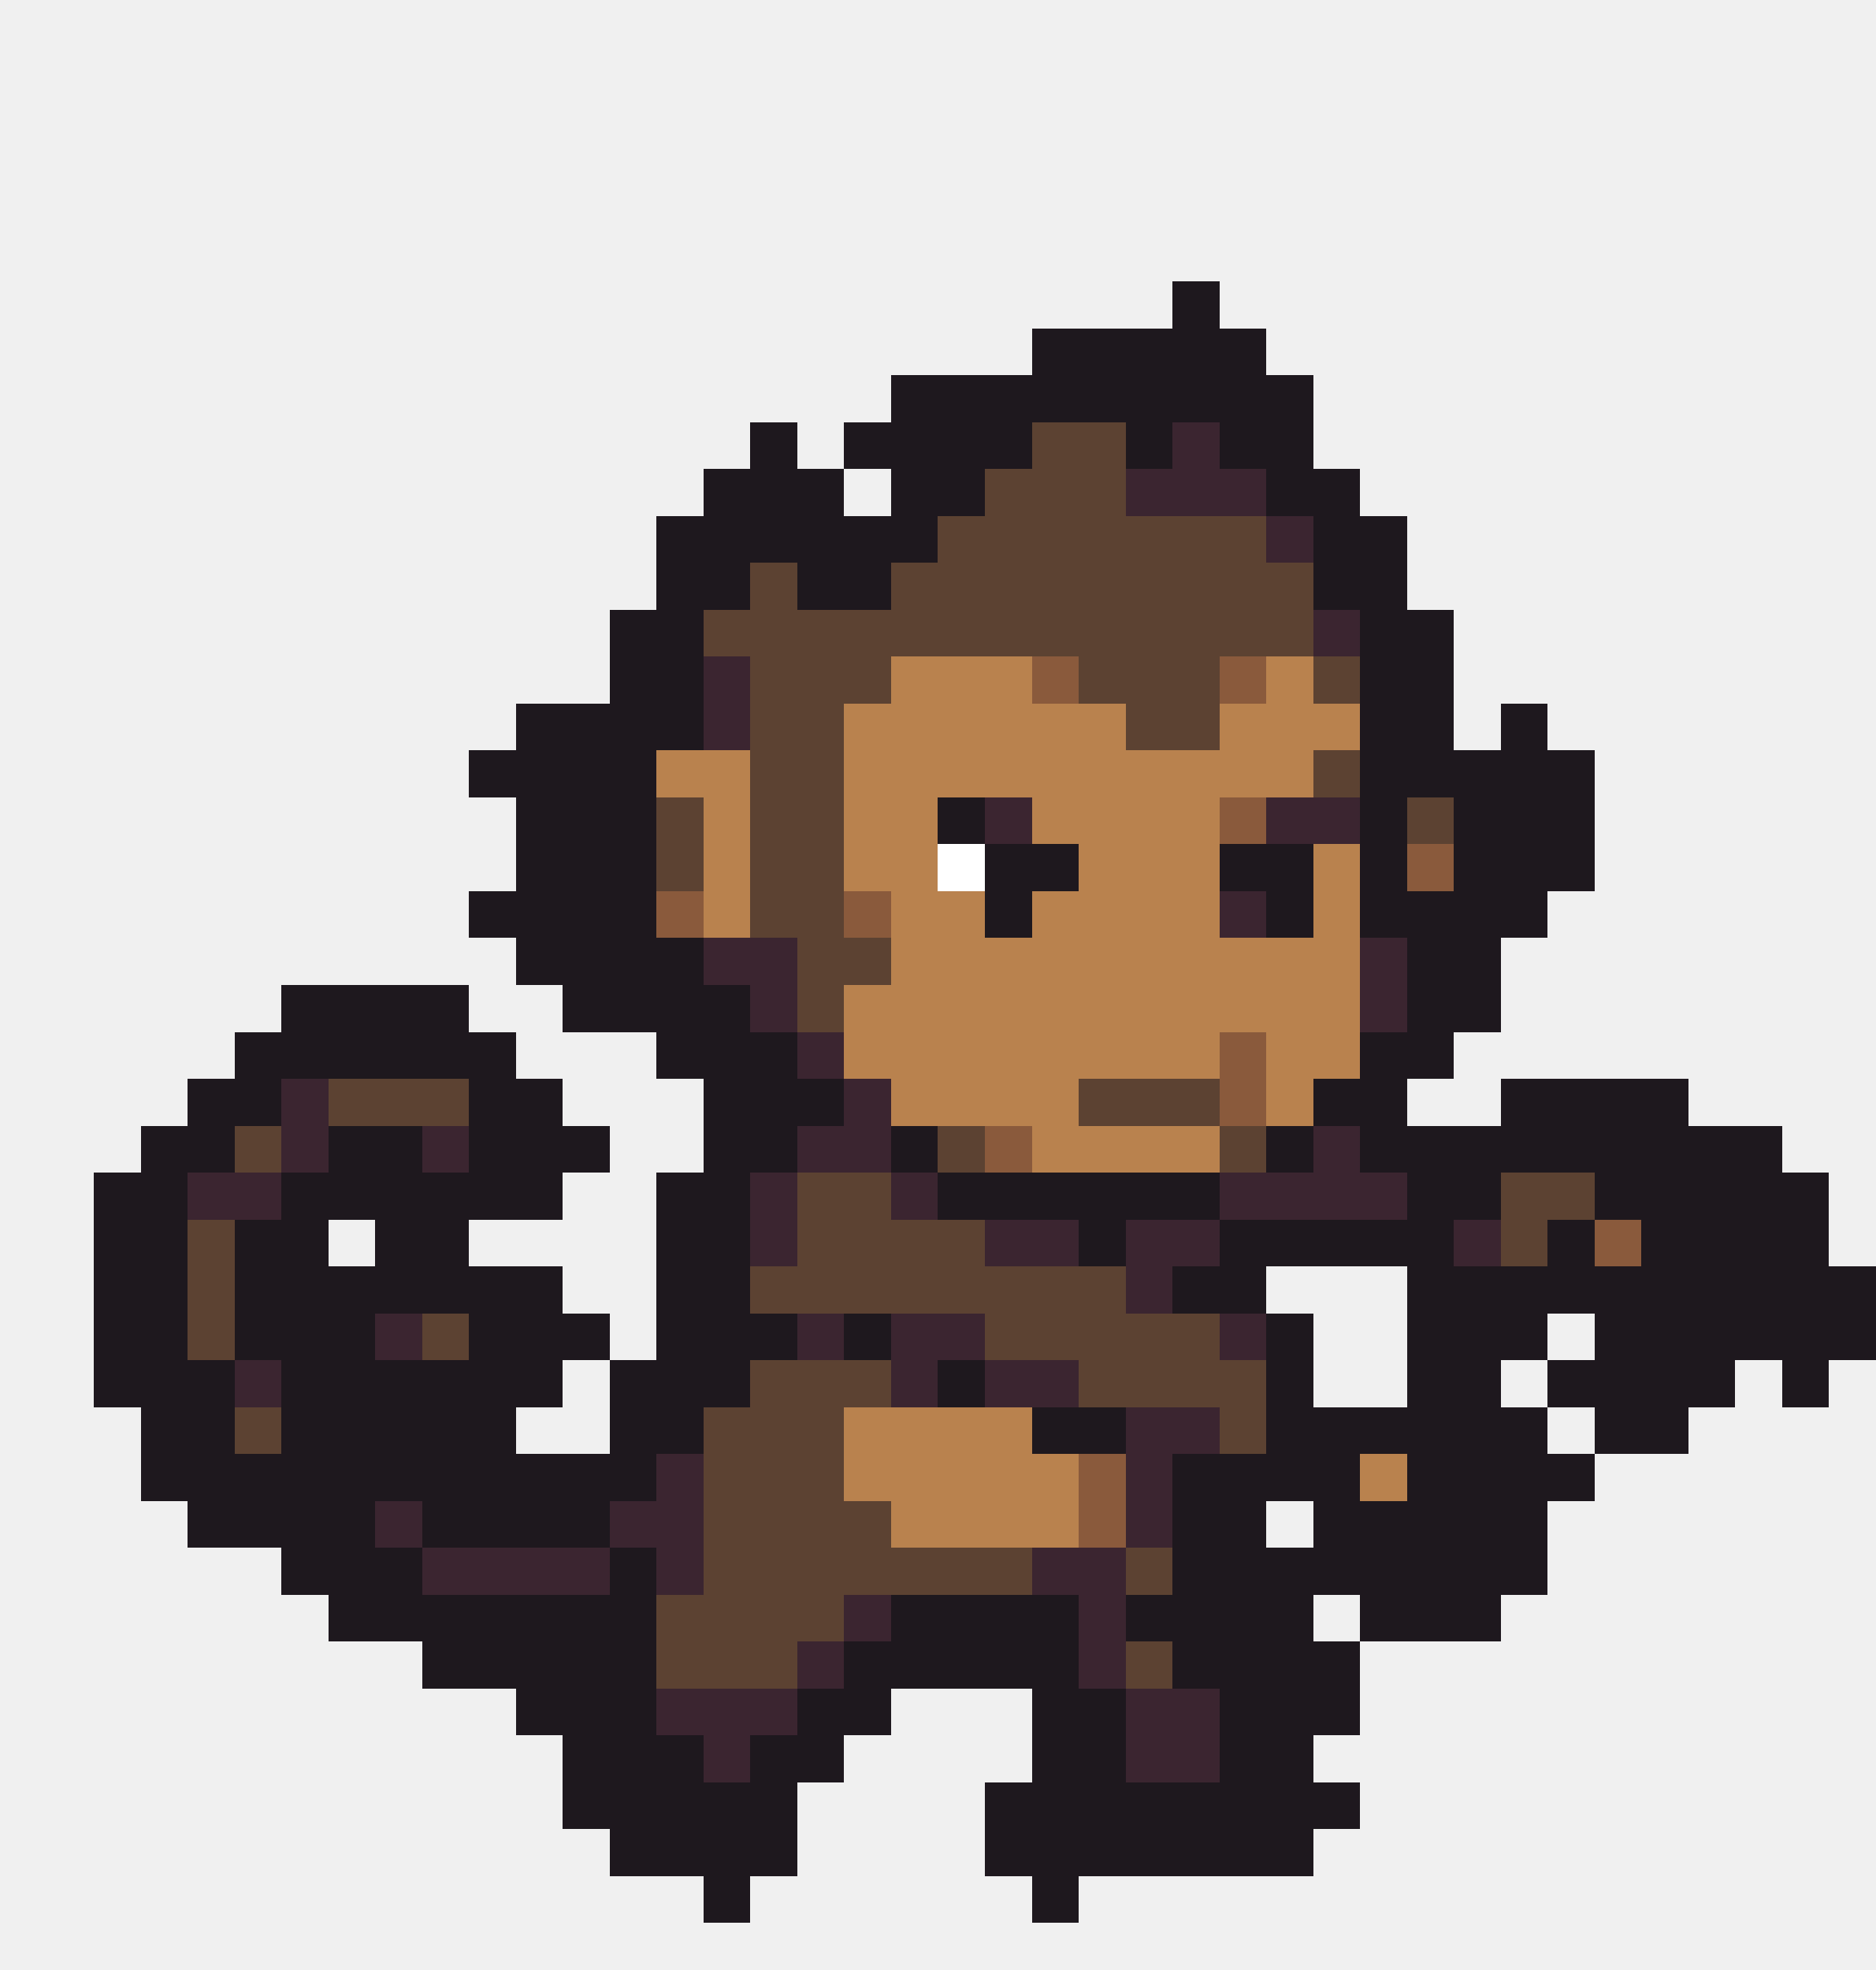
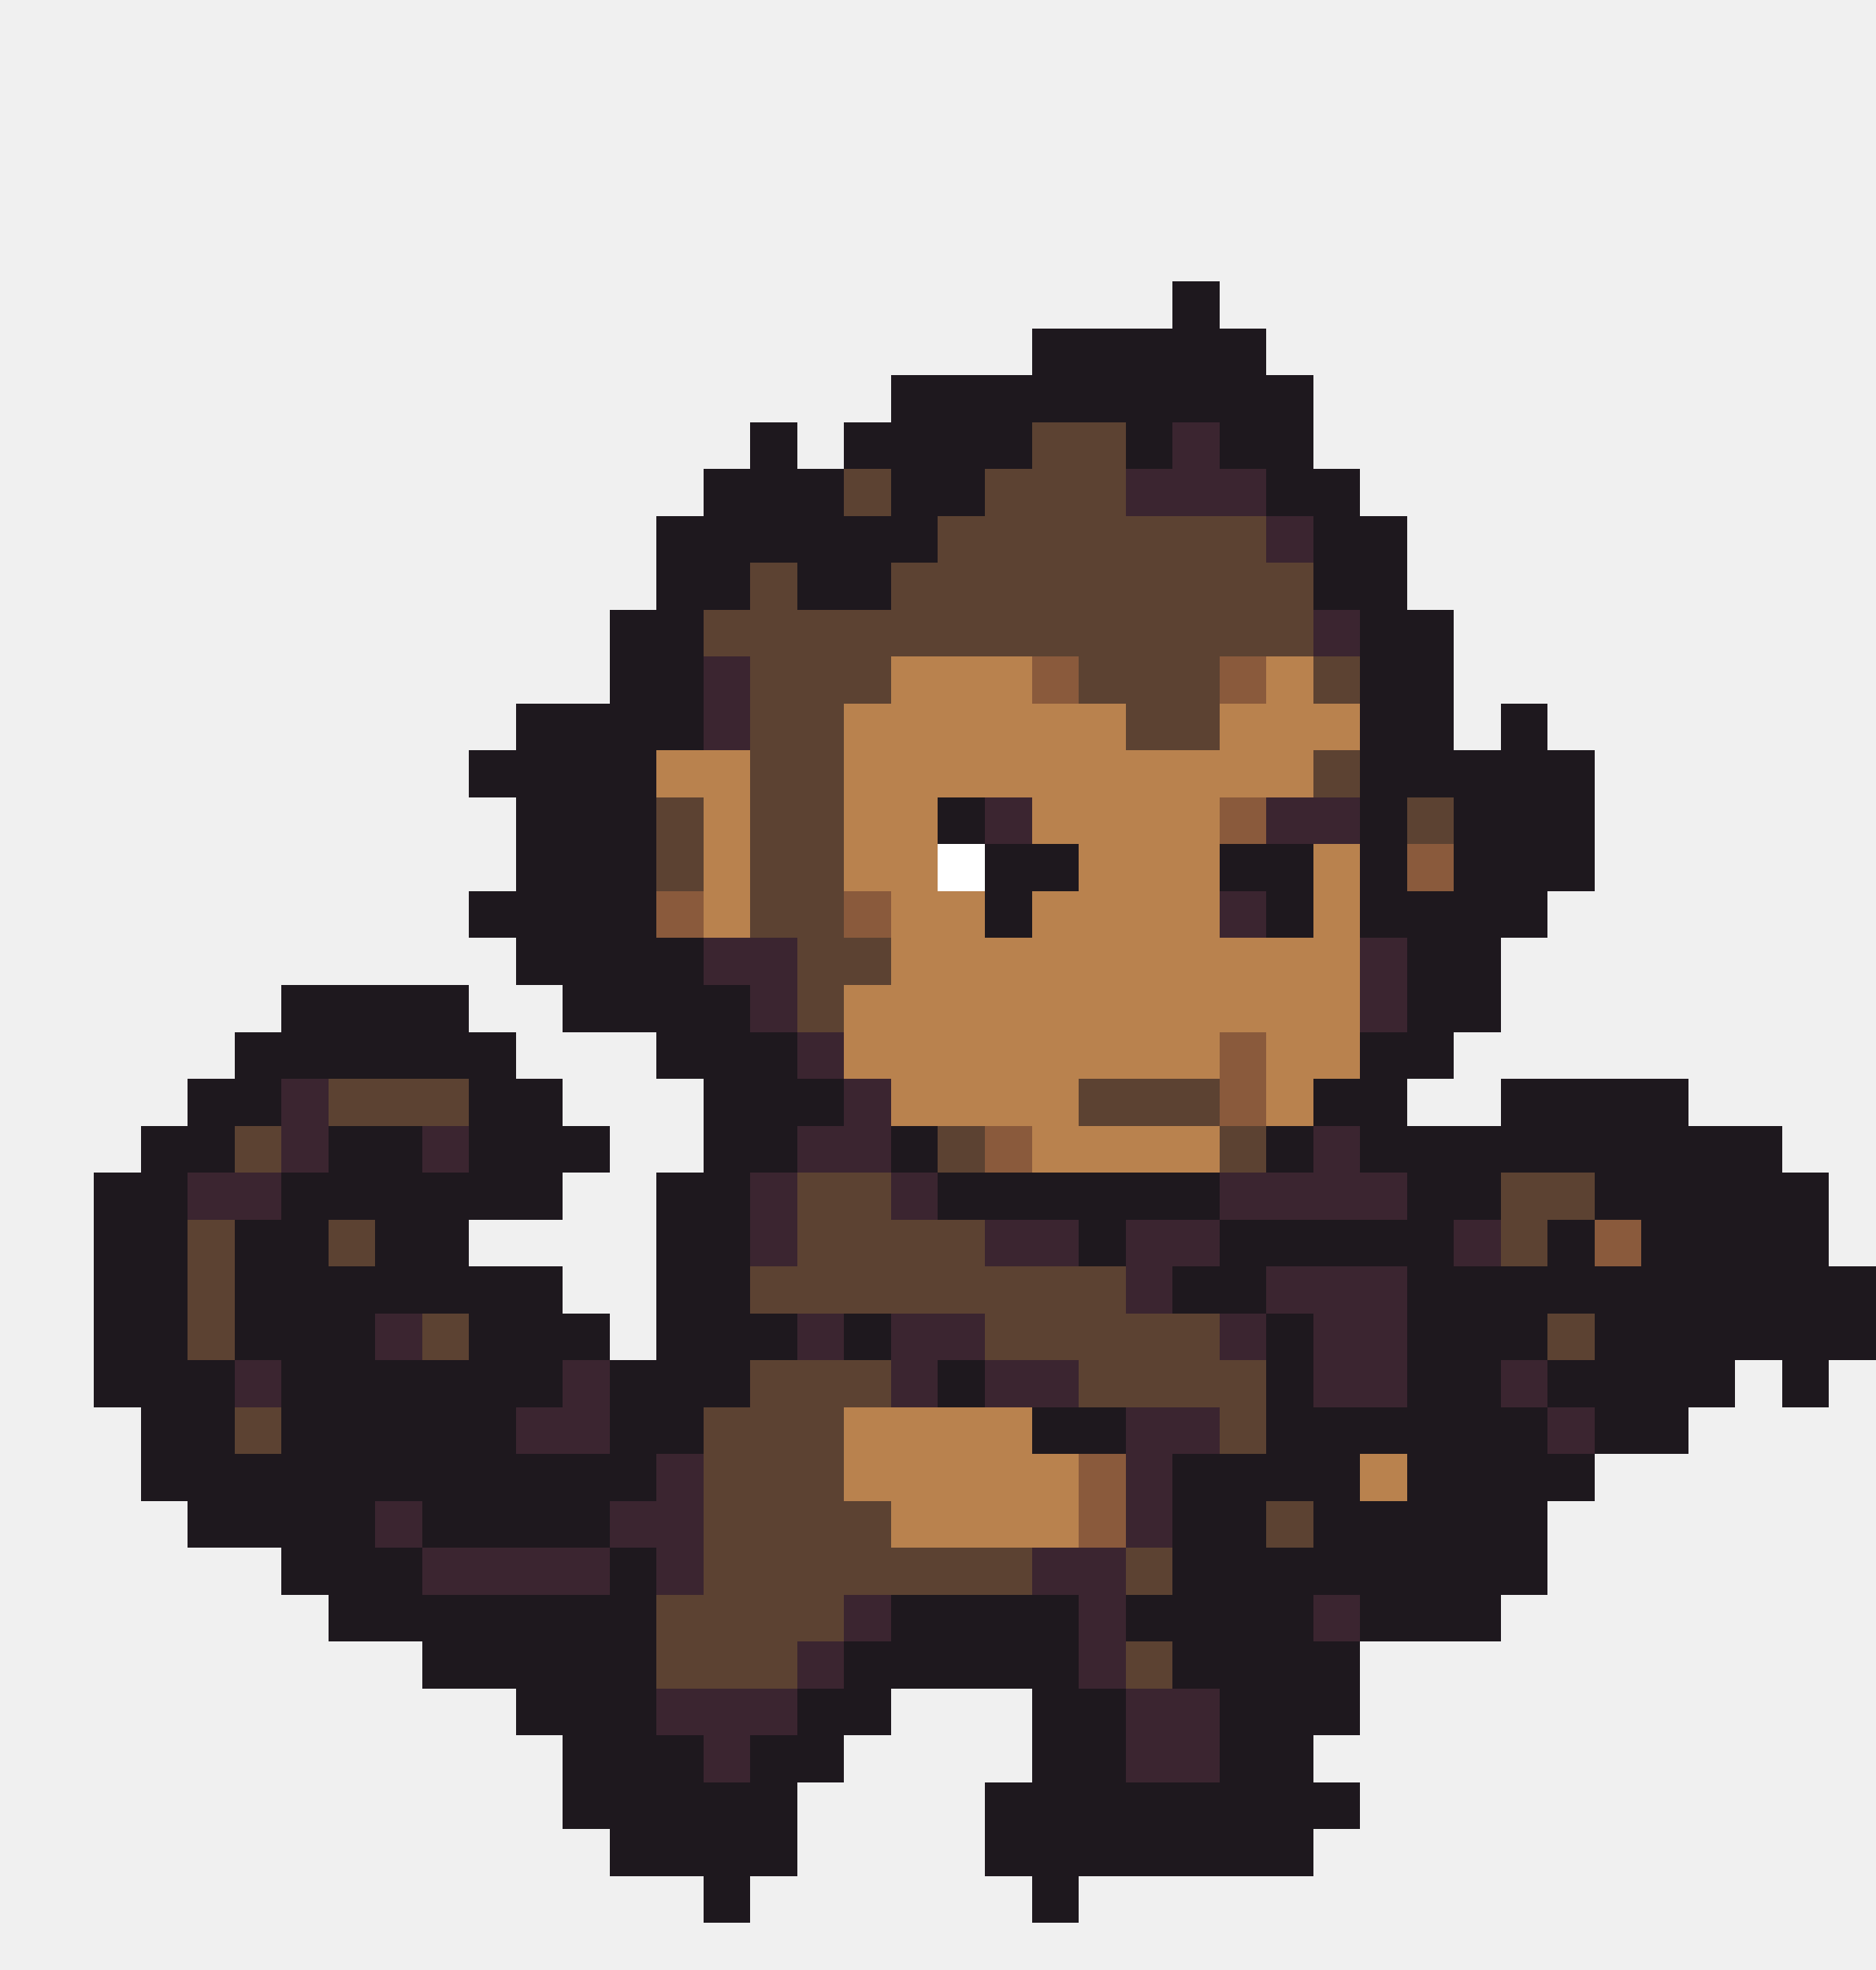
<svg xmlns="http://www.w3.org/2000/svg" width="40" height="42" viewBox="0 0 40 42" shape-rendering="crispEdges">
  <rect x="25" y="6" width="1" height="1" fill="#1e181e" />
  <rect x="22" y="7" width="5" height="1" fill="#1e181e" />
  <rect x="19" y="8" width="9" height="1" fill="#1e181e" />
  <rect x="16" y="9" width="1" height="1" fill="#1e181e" />
  <rect x="18" y="9" width="4" height="1" fill="#1e181e" />
  <rect x="22" y="9" width="2" height="1" fill="#5c4232" />
  <rect x="24" y="9" width="1" height="1" fill="#1e181e" />
  <rect x="25" y="9" width="1" height="1" fill="#3b2530" />
  <rect x="26" y="9" width="2" height="1" fill="#1e181e" />
  <rect x="15" y="10" width="3" height="1" fill="#1e181e" />
+   <rect x="18" y="10" width="1" height="1" fill="#5c4232" />
  <rect x="19" y="10" width="2" height="1" fill="#1e181e" />
  <rect x="21" y="10" width="3" height="1" fill="#5c4232" />
  <rect x="24" y="10" width="3" height="1" fill="#3b2530" />
  <rect x="27" y="10" width="2" height="1" fill="#1e181e" />
  <rect x="14" y="11" width="6" height="1" fill="#1e181e" />
  <rect x="20" y="11" width="7" height="1" fill="#5c4232" />
  <rect x="27" y="11" width="1" height="1" fill="#3b2530" />
  <rect x="28" y="11" width="2" height="1" fill="#1e181e" />
  <rect x="14" y="12" width="2" height="1" fill="#1e181e" />
  <rect x="16" y="12" width="1" height="1" fill="#5c4232" />
  <rect x="17" y="12" width="2" height="1" fill="#1e181e" />
  <rect x="19" y="12" width="9" height="1" fill="#5c4232" />
  <rect x="28" y="12" width="2" height="1" fill="#1e181e" />
  <rect x="13" y="13" width="2" height="1" fill="#1e181e" />
  <rect x="15" y="13" width="13" height="1" fill="#5c4232" />
  <rect x="28" y="13" width="1" height="1" fill="#3b2530" />
  <rect x="29" y="13" width="2" height="1" fill="#1e181e" />
  <rect x="13" y="14" width="2" height="1" fill="#1e181e" />
  <rect x="15" y="14" width="1" height="1" fill="#3b2530" />
  <rect x="16" y="14" width="3" height="1" fill="#5c4232" />
  <rect x="19" y="14" width="3" height="1" fill="#b9824e" />
  <rect x="22" y="14" width="1" height="1" fill="#8a5a3c" />
  <rect x="23" y="14" width="3" height="1" fill="#5c4232" />
  <rect x="26" y="14" width="1" height="1" fill="#8a5a3c" />
  <rect x="27" y="14" width="1" height="1" fill="#b9824e" />
  <rect x="28" y="14" width="1" height="1" fill="#5c4232" />
  <rect x="29" y="14" width="2" height="1" fill="#1e181e" />
  <rect x="11" y="15" width="4" height="1" fill="#1e181e" />
  <rect x="15" y="15" width="1" height="1" fill="#3b2530" />
  <rect x="16" y="15" width="2" height="1" fill="#5c4232" />
  <rect x="18" y="15" width="6" height="1" fill="#b9824e" />
  <rect x="24" y="15" width="2" height="1" fill="#5c4232" />
  <rect x="26" y="15" width="3" height="1" fill="#b9824e" />
  <rect x="29" y="15" width="2" height="1" fill="#1e181e" />
  <rect x="32" y="15" width="1" height="1" fill="#1e181e" />
  <rect x="10" y="16" width="4" height="1" fill="#1e181e" />
  <rect x="14" y="16" width="2" height="1" fill="#b9824e" />
  <rect x="16" y="16" width="2" height="1" fill="#5c4232" />
  <rect x="18" y="16" width="10" height="1" fill="#b9824e" />
  <rect x="28" y="16" width="1" height="1" fill="#5c4232" />
  <rect x="29" y="16" width="5" height="1" fill="#1e181e" />
  <rect x="11" y="17" width="3" height="1" fill="#1e181e" />
  <rect x="14" y="17" width="1" height="1" fill="#5c4232" />
  <rect x="15" y="17" width="1" height="1" fill="#b9824e" />
  <rect x="16" y="17" width="2" height="1" fill="#5c4232" />
  <rect x="18" y="17" width="2" height="1" fill="#b9824e" />
  <rect x="20" y="17" width="1" height="1" fill="#1e181e" />
  <rect x="21" y="17" width="1" height="1" fill="#3b2530" />
  <rect x="22" y="17" width="4" height="1" fill="#b9824e" />
  <rect x="26" y="17" width="1" height="1" fill="#8a5a3c" />
  <rect x="27" y="17" width="2" height="1" fill="#3b2530" />
  <rect x="29" y="17" width="1" height="1" fill="#1e181e" />
  <rect x="30" y="17" width="1" height="1" fill="#5c4232" />
  <rect x="31" y="17" width="3" height="1" fill="#1e181e" />
  <rect x="11" y="18" width="3" height="1" fill="#1e181e" />
  <rect x="14" y="18" width="1" height="1" fill="#5c4232" />
  <rect x="15" y="18" width="1" height="1" fill="#b9824e" />
  <rect x="16" y="18" width="2" height="1" fill="#5c4232" />
  <rect x="18" y="18" width="2" height="1" fill="#b9824e" />
  <rect x="20" y="18" width="1" height="1" fill="#ffffff" />
  <rect x="21" y="18" width="2" height="1" fill="#1e181e" />
  <rect x="23" y="18" width="3" height="1" fill="#b9824e" />
  <rect x="26" y="18" width="2" height="1" fill="#1e181e" />
  <rect x="28" y="18" width="1" height="1" fill="#b9824e" />
  <rect x="29" y="18" width="1" height="1" fill="#1e181e" />
  <rect x="30" y="18" width="1" height="1" fill="#8a5a3c" />
  <rect x="31" y="18" width="3" height="1" fill="#1e181e" />
  <rect x="10" y="19" width="4" height="1" fill="#1e181e" />
  <rect x="14" y="19" width="1" height="1" fill="#8a5a3c" />
  <rect x="15" y="19" width="1" height="1" fill="#b9824e" />
  <rect x="16" y="19" width="2" height="1" fill="#5c4232" />
  <rect x="18" y="19" width="1" height="1" fill="#8a5a3c" />
  <rect x="19" y="19" width="2" height="1" fill="#b9824e" />
  <rect x="21" y="19" width="1" height="1" fill="#1e181e" />
  <rect x="22" y="19" width="4" height="1" fill="#b9824e" />
  <rect x="26" y="19" width="1" height="1" fill="#3b2530" />
  <rect x="27" y="19" width="1" height="1" fill="#1e181e" />
  <rect x="28" y="19" width="1" height="1" fill="#b9824e" />
  <rect x="29" y="19" width="4" height="1" fill="#1e181e" />
  <rect x="11" y="20" width="4" height="1" fill="#1e181e" />
  <rect x="15" y="20" width="2" height="1" fill="#3b2530" />
  <rect x="17" y="20" width="2" height="1" fill="#5c4232" />
  <rect x="19" y="20" width="10" height="1" fill="#b9824e" />
  <rect x="29" y="20" width="1" height="1" fill="#3b2530" />
  <rect x="30" y="20" width="2" height="1" fill="#1e181e" />
  <rect x="6" y="21" width="4" height="1" fill="#1e181e" />
  <rect x="12" y="21" width="4" height="1" fill="#1e181e" />
  <rect x="16" y="21" width="1" height="1" fill="#3b2530" />
  <rect x="17" y="21" width="1" height="1" fill="#5c4232" />
  <rect x="18" y="21" width="11" height="1" fill="#b9824e" />
  <rect x="29" y="21" width="1" height="1" fill="#3b2530" />
  <rect x="30" y="21" width="2" height="1" fill="#1e181e" />
  <rect x="5" y="22" width="6" height="1" fill="#1e181e" />
  <rect x="14" y="22" width="3" height="1" fill="#1e181e" />
  <rect x="17" y="22" width="1" height="1" fill="#3b2530" />
  <rect x="18" y="22" width="8" height="1" fill="#b9824e" />
  <rect x="26" y="22" width="1" height="1" fill="#8a5a3c" />
  <rect x="27" y="22" width="2" height="1" fill="#b9824e" />
  <rect x="29" y="22" width="2" height="1" fill="#1e181e" />
  <rect x="4" y="23" width="2" height="1" fill="#1e181e" />
  <rect x="6" y="23" width="1" height="1" fill="#3b2530" />
  <rect x="7" y="23" width="3" height="1" fill="#5c4232" />
  <rect x="10" y="23" width="2" height="1" fill="#1e181e" />
  <rect x="15" y="23" width="3" height="1" fill="#1e181e" />
  <rect x="18" y="23" width="1" height="1" fill="#3b2530" />
  <rect x="19" y="23" width="4" height="1" fill="#b9824e" />
  <rect x="23" y="23" width="3" height="1" fill="#5c4232" />
  <rect x="26" y="23" width="1" height="1" fill="#8a5a3c" />
  <rect x="27" y="23" width="1" height="1" fill="#b9824e" />
  <rect x="28" y="23" width="2" height="1" fill="#1e181e" />
  <rect x="32" y="23" width="4" height="1" fill="#1e181e" />
  <rect x="3" y="24" width="2" height="1" fill="#1e181e" />
  <rect x="5" y="24" width="1" height="1" fill="#5c4232" />
  <rect x="6" y="24" width="1" height="1" fill="#3b2530" />
  <rect x="7" y="24" width="2" height="1" fill="#1e181e" />
  <rect x="9" y="24" width="1" height="1" fill="#3b2530" />
  <rect x="10" y="24" width="3" height="1" fill="#1e181e" />
  <rect x="15" y="24" width="2" height="1" fill="#1e181e" />
  <rect x="17" y="24" width="2" height="1" fill="#3b2530" />
  <rect x="19" y="24" width="1" height="1" fill="#1e181e" />
  <rect x="20" y="24" width="1" height="1" fill="#5c4232" />
  <rect x="21" y="24" width="1" height="1" fill="#8a5a3c" />
  <rect x="22" y="24" width="4" height="1" fill="#b9824e" />
  <rect x="26" y="24" width="1" height="1" fill="#5c4232" />
  <rect x="27" y="24" width="1" height="1" fill="#1e181e" />
  <rect x="28" y="24" width="1" height="1" fill="#3b2530" />
  <rect x="29" y="24" width="9" height="1" fill="#1e181e" />
  <rect x="2" y="25" width="2" height="1" fill="#1e181e" />
  <rect x="4" y="25" width="2" height="1" fill="#3b2530" />
  <rect x="6" y="25" width="6" height="1" fill="#1e181e" />
  <rect x="14" y="25" width="2" height="1" fill="#1e181e" />
  <rect x="16" y="25" width="1" height="1" fill="#3b2530" />
  <rect x="17" y="25" width="2" height="1" fill="#5c4232" />
  <rect x="19" y="25" width="1" height="1" fill="#3b2530" />
  <rect x="20" y="25" width="6" height="1" fill="#1e181e" />
  <rect x="26" y="25" width="4" height="1" fill="#3b2530" />
  <rect x="30" y="25" width="2" height="1" fill="#1e181e" />
  <rect x="32" y="25" width="2" height="1" fill="#5c4232" />
  <rect x="34" y="25" width="5" height="1" fill="#1e181e" />
  <rect x="2" y="26" width="2" height="1" fill="#1e181e" />
  <rect x="4" y="26" width="1" height="1" fill="#5c4232" />
  <rect x="5" y="26" width="2" height="1" fill="#1e181e" />
+   <rect x="7" y="26" width="1" height="1" fill="#5c4232" />
  <rect x="8" y="26" width="2" height="1" fill="#1e181e" />
  <rect x="14" y="26" width="2" height="1" fill="#1e181e" />
  <rect x="16" y="26" width="1" height="1" fill="#3b2530" />
  <rect x="17" y="26" width="4" height="1" fill="#5c4232" />
  <rect x="21" y="26" width="2" height="1" fill="#3b2530" />
  <rect x="23" y="26" width="1" height="1" fill="#1e181e" />
  <rect x="24" y="26" width="2" height="1" fill="#3b2530" />
  <rect x="26" y="26" width="5" height="1" fill="#1e181e" />
  <rect x="31" y="26" width="1" height="1" fill="#3b2530" />
  <rect x="32" y="26" width="1" height="1" fill="#5c4232" />
  <rect x="33" y="26" width="1" height="1" fill="#1e181e" />
  <rect x="34" y="26" width="1" height="1" fill="#8a5a3c" />
  <rect x="35" y="26" width="4" height="1" fill="#1e181e" />
  <rect x="2" y="27" width="2" height="1" fill="#1e181e" />
  <rect x="4" y="27" width="1" height="1" fill="#5c4232" />
  <rect x="5" y="27" width="7" height="1" fill="#1e181e" />
  <rect x="14" y="27" width="2" height="1" fill="#1e181e" />
  <rect x="16" y="27" width="8" height="1" fill="#5c4232" />
  <rect x="24" y="27" width="1" height="1" fill="#3b2530" />
  <rect x="25" y="27" width="2" height="1" fill="#1e181e" />
+   <rect x="27" y="27" width="3" height="1" fill="#3b2530" />
  <rect x="30" y="27" width="10" height="1" fill="#1e181e" />
  <rect x="2" y="28" width="2" height="1" fill="#1e181e" />
  <rect x="4" y="28" width="1" height="1" fill="#5c4232" />
  <rect x="5" y="28" width="3" height="1" fill="#1e181e" />
  <rect x="8" y="28" width="1" height="1" fill="#3b2530" />
  <rect x="9" y="28" width="1" height="1" fill="#5c4232" />
  <rect x="10" y="28" width="3" height="1" fill="#1e181e" />
  <rect x="14" y="28" width="3" height="1" fill="#1e181e" />
  <rect x="17" y="28" width="1" height="1" fill="#3b2530" />
  <rect x="18" y="28" width="1" height="1" fill="#1e181e" />
  <rect x="19" y="28" width="2" height="1" fill="#3b2530" />
  <rect x="21" y="28" width="5" height="1" fill="#5c4232" />
  <rect x="26" y="28" width="1" height="1" fill="#3b2530" />
  <rect x="27" y="28" width="1" height="1" fill="#1e181e" />
+   <rect x="28" y="28" width="2" height="1" fill="#3b2530" />
  <rect x="30" y="28" width="3" height="1" fill="#1e181e" />
+   <rect x="33" y="28" width="1" height="1" fill="#5c4232" />
  <rect x="34" y="28" width="6" height="1" fill="#1e181e" />
  <rect x="2" y="29" width="3" height="1" fill="#1e181e" />
  <rect x="5" y="29" width="1" height="1" fill="#3b2530" />
  <rect x="6" y="29" width="6" height="1" fill="#1e181e" />
+   <rect x="12" y="29" width="1" height="1" fill="#3b2530" />
  <rect x="13" y="29" width="3" height="1" fill="#1e181e" />
  <rect x="16" y="29" width="3" height="1" fill="#5c4232" />
  <rect x="19" y="29" width="1" height="1" fill="#3b2530" />
  <rect x="20" y="29" width="1" height="1" fill="#1e181e" />
  <rect x="21" y="29" width="2" height="1" fill="#3b2530" />
  <rect x="23" y="29" width="4" height="1" fill="#5c4232" />
  <rect x="27" y="29" width="1" height="1" fill="#1e181e" />
+   <rect x="28" y="29" width="2" height="1" fill="#3b2530" />
  <rect x="30" y="29" width="2" height="1" fill="#1e181e" />
+   <rect x="32" y="29" width="1" height="1" fill="#3b2530" />
  <rect x="33" y="29" width="4" height="1" fill="#1e181e" />
  <rect x="38" y="29" width="1" height="1" fill="#1e181e" />
  <rect x="3" y="30" width="2" height="1" fill="#1e181e" />
  <rect x="5" y="30" width="1" height="1" fill="#5c4232" />
  <rect x="6" y="30" width="5" height="1" fill="#1e181e" />
+   <rect x="11" y="30" width="2" height="1" fill="#3b2530" />
  <rect x="13" y="30" width="2" height="1" fill="#1e181e" />
  <rect x="15" y="30" width="3" height="1" fill="#5c4232" />
  <rect x="18" y="30" width="4" height="1" fill="#b9824e" />
  <rect x="22" y="30" width="2" height="1" fill="#1e181e" />
  <rect x="24" y="30" width="2" height="1" fill="#3b2530" />
  <rect x="26" y="30" width="1" height="1" fill="#5c4232" />
  <rect x="27" y="30" width="6" height="1" fill="#1e181e" />
+   <rect x="33" y="30" width="1" height="1" fill="#3b2530" />
  <rect x="34" y="30" width="2" height="1" fill="#1e181e" />
  <rect x="3" y="31" width="11" height="1" fill="#1e181e" />
  <rect x="14" y="31" width="1" height="1" fill="#3b2530" />
  <rect x="15" y="31" width="3" height="1" fill="#5c4232" />
  <rect x="18" y="31" width="5" height="1" fill="#b9824e" />
  <rect x="23" y="31" width="1" height="1" fill="#8a5a3c" />
  <rect x="24" y="31" width="1" height="1" fill="#3b2530" />
  <rect x="25" y="31" width="4" height="1" fill="#1e181e" />
  <rect x="29" y="31" width="1" height="1" fill="#b9824e" />
  <rect x="30" y="31" width="4" height="1" fill="#1e181e" />
  <rect x="4" y="32" width="4" height="1" fill="#1e181e" />
  <rect x="8" y="32" width="1" height="1" fill="#3b2530" />
  <rect x="9" y="32" width="4" height="1" fill="#1e181e" />
  <rect x="13" y="32" width="2" height="1" fill="#3b2530" />
  <rect x="15" y="32" width="4" height="1" fill="#5c4232" />
  <rect x="19" y="32" width="4" height="1" fill="#b9824e" />
  <rect x="23" y="32" width="1" height="1" fill="#8a5a3c" />
  <rect x="24" y="32" width="1" height="1" fill="#3b2530" />
  <rect x="25" y="32" width="2" height="1" fill="#1e181e" />
+   <rect x="27" y="32" width="1" height="1" fill="#5c4232" />
  <rect x="28" y="32" width="5" height="1" fill="#1e181e" />
  <rect x="6" y="33" width="3" height="1" fill="#1e181e" />
  <rect x="9" y="33" width="4" height="1" fill="#3b2530" />
  <rect x="13" y="33" width="1" height="1" fill="#1e181e" />
  <rect x="14" y="33" width="1" height="1" fill="#3b2530" />
  <rect x="15" y="33" width="7" height="1" fill="#5c4232" />
  <rect x="22" y="33" width="2" height="1" fill="#3b2530" />
  <rect x="24" y="33" width="1" height="1" fill="#5c4232" />
  <rect x="25" y="33" width="8" height="1" fill="#1e181e" />
  <rect x="7" y="34" width="7" height="1" fill="#1e181e" />
  <rect x="14" y="34" width="4" height="1" fill="#5c4232" />
  <rect x="18" y="34" width="1" height="1" fill="#3b2530" />
  <rect x="19" y="34" width="4" height="1" fill="#1e181e" />
  <rect x="23" y="34" width="1" height="1" fill="#3b2530" />
  <rect x="24" y="34" width="4" height="1" fill="#1e181e" />
+   <rect x="28" y="34" width="1" height="1" fill="#3b2530" />
  <rect x="29" y="34" width="3" height="1" fill="#1e181e" />
  <rect x="9" y="35" width="5" height="1" fill="#1e181e" />
  <rect x="14" y="35" width="3" height="1" fill="#5c4232" />
  <rect x="17" y="35" width="1" height="1" fill="#3b2530" />
  <rect x="18" y="35" width="5" height="1" fill="#1e181e" />
  <rect x="23" y="35" width="1" height="1" fill="#3b2530" />
  <rect x="24" y="35" width="1" height="1" fill="#5c4232" />
  <rect x="25" y="35" width="4" height="1" fill="#1e181e" />
  <rect x="11" y="36" width="3" height="1" fill="#1e181e" />
  <rect x="14" y="36" width="3" height="1" fill="#3b2530" />
  <rect x="17" y="36" width="2" height="1" fill="#1e181e" />
  <rect x="22" y="36" width="2" height="1" fill="#1e181e" />
  <rect x="24" y="36" width="2" height="1" fill="#3b2530" />
  <rect x="26" y="36" width="3" height="1" fill="#1e181e" />
  <rect x="12" y="37" width="3" height="1" fill="#1e181e" />
  <rect x="15" y="37" width="1" height="1" fill="#3b2530" />
  <rect x="16" y="37" width="2" height="1" fill="#1e181e" />
  <rect x="22" y="37" width="2" height="1" fill="#1e181e" />
  <rect x="24" y="37" width="2" height="1" fill="#3b2530" />
  <rect x="26" y="37" width="2" height="1" fill="#1e181e" />
  <rect x="12" y="38" width="5" height="1" fill="#1e181e" />
  <rect x="21" y="38" width="8" height="1" fill="#1e181e" />
  <rect x="13" y="39" width="4" height="1" fill="#1e181e" />
  <rect x="21" y="39" width="7" height="1" fill="#1e181e" />
  <rect x="15" y="40" width="1" height="1" fill="#1e181e" />
  <rect x="22" y="40" width="1" height="1" fill="#1e181e" />
</svg>
